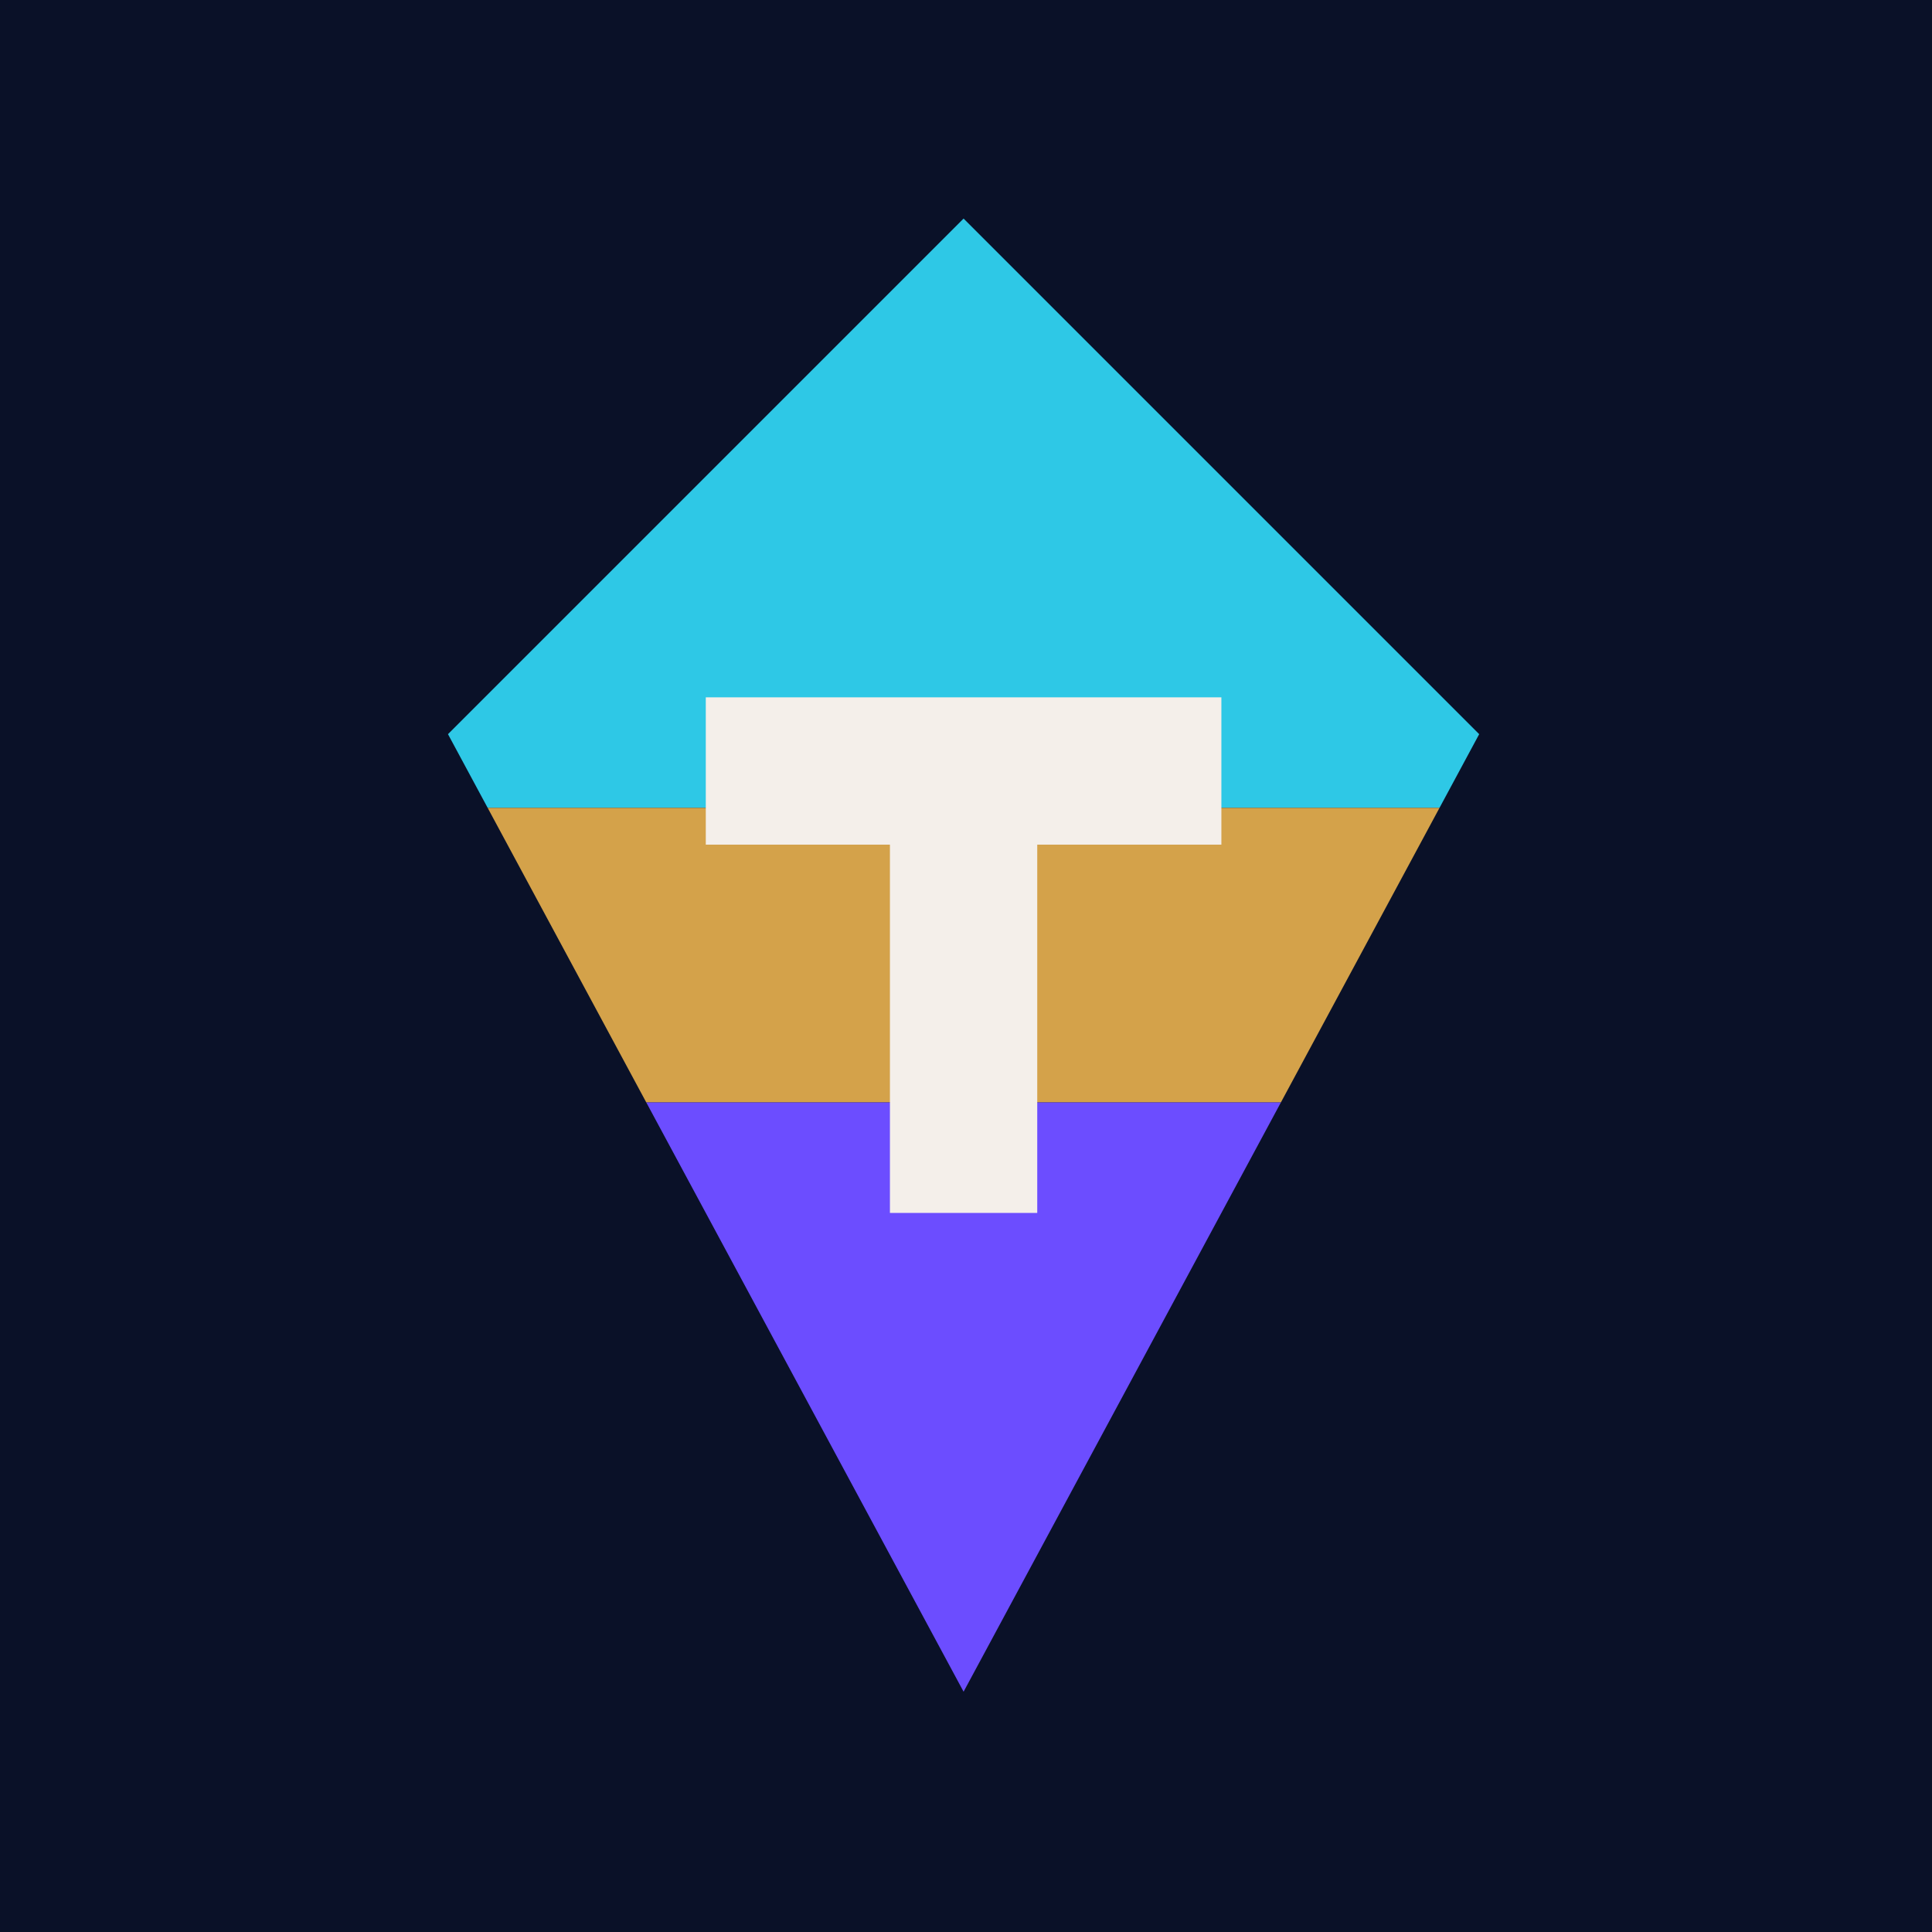
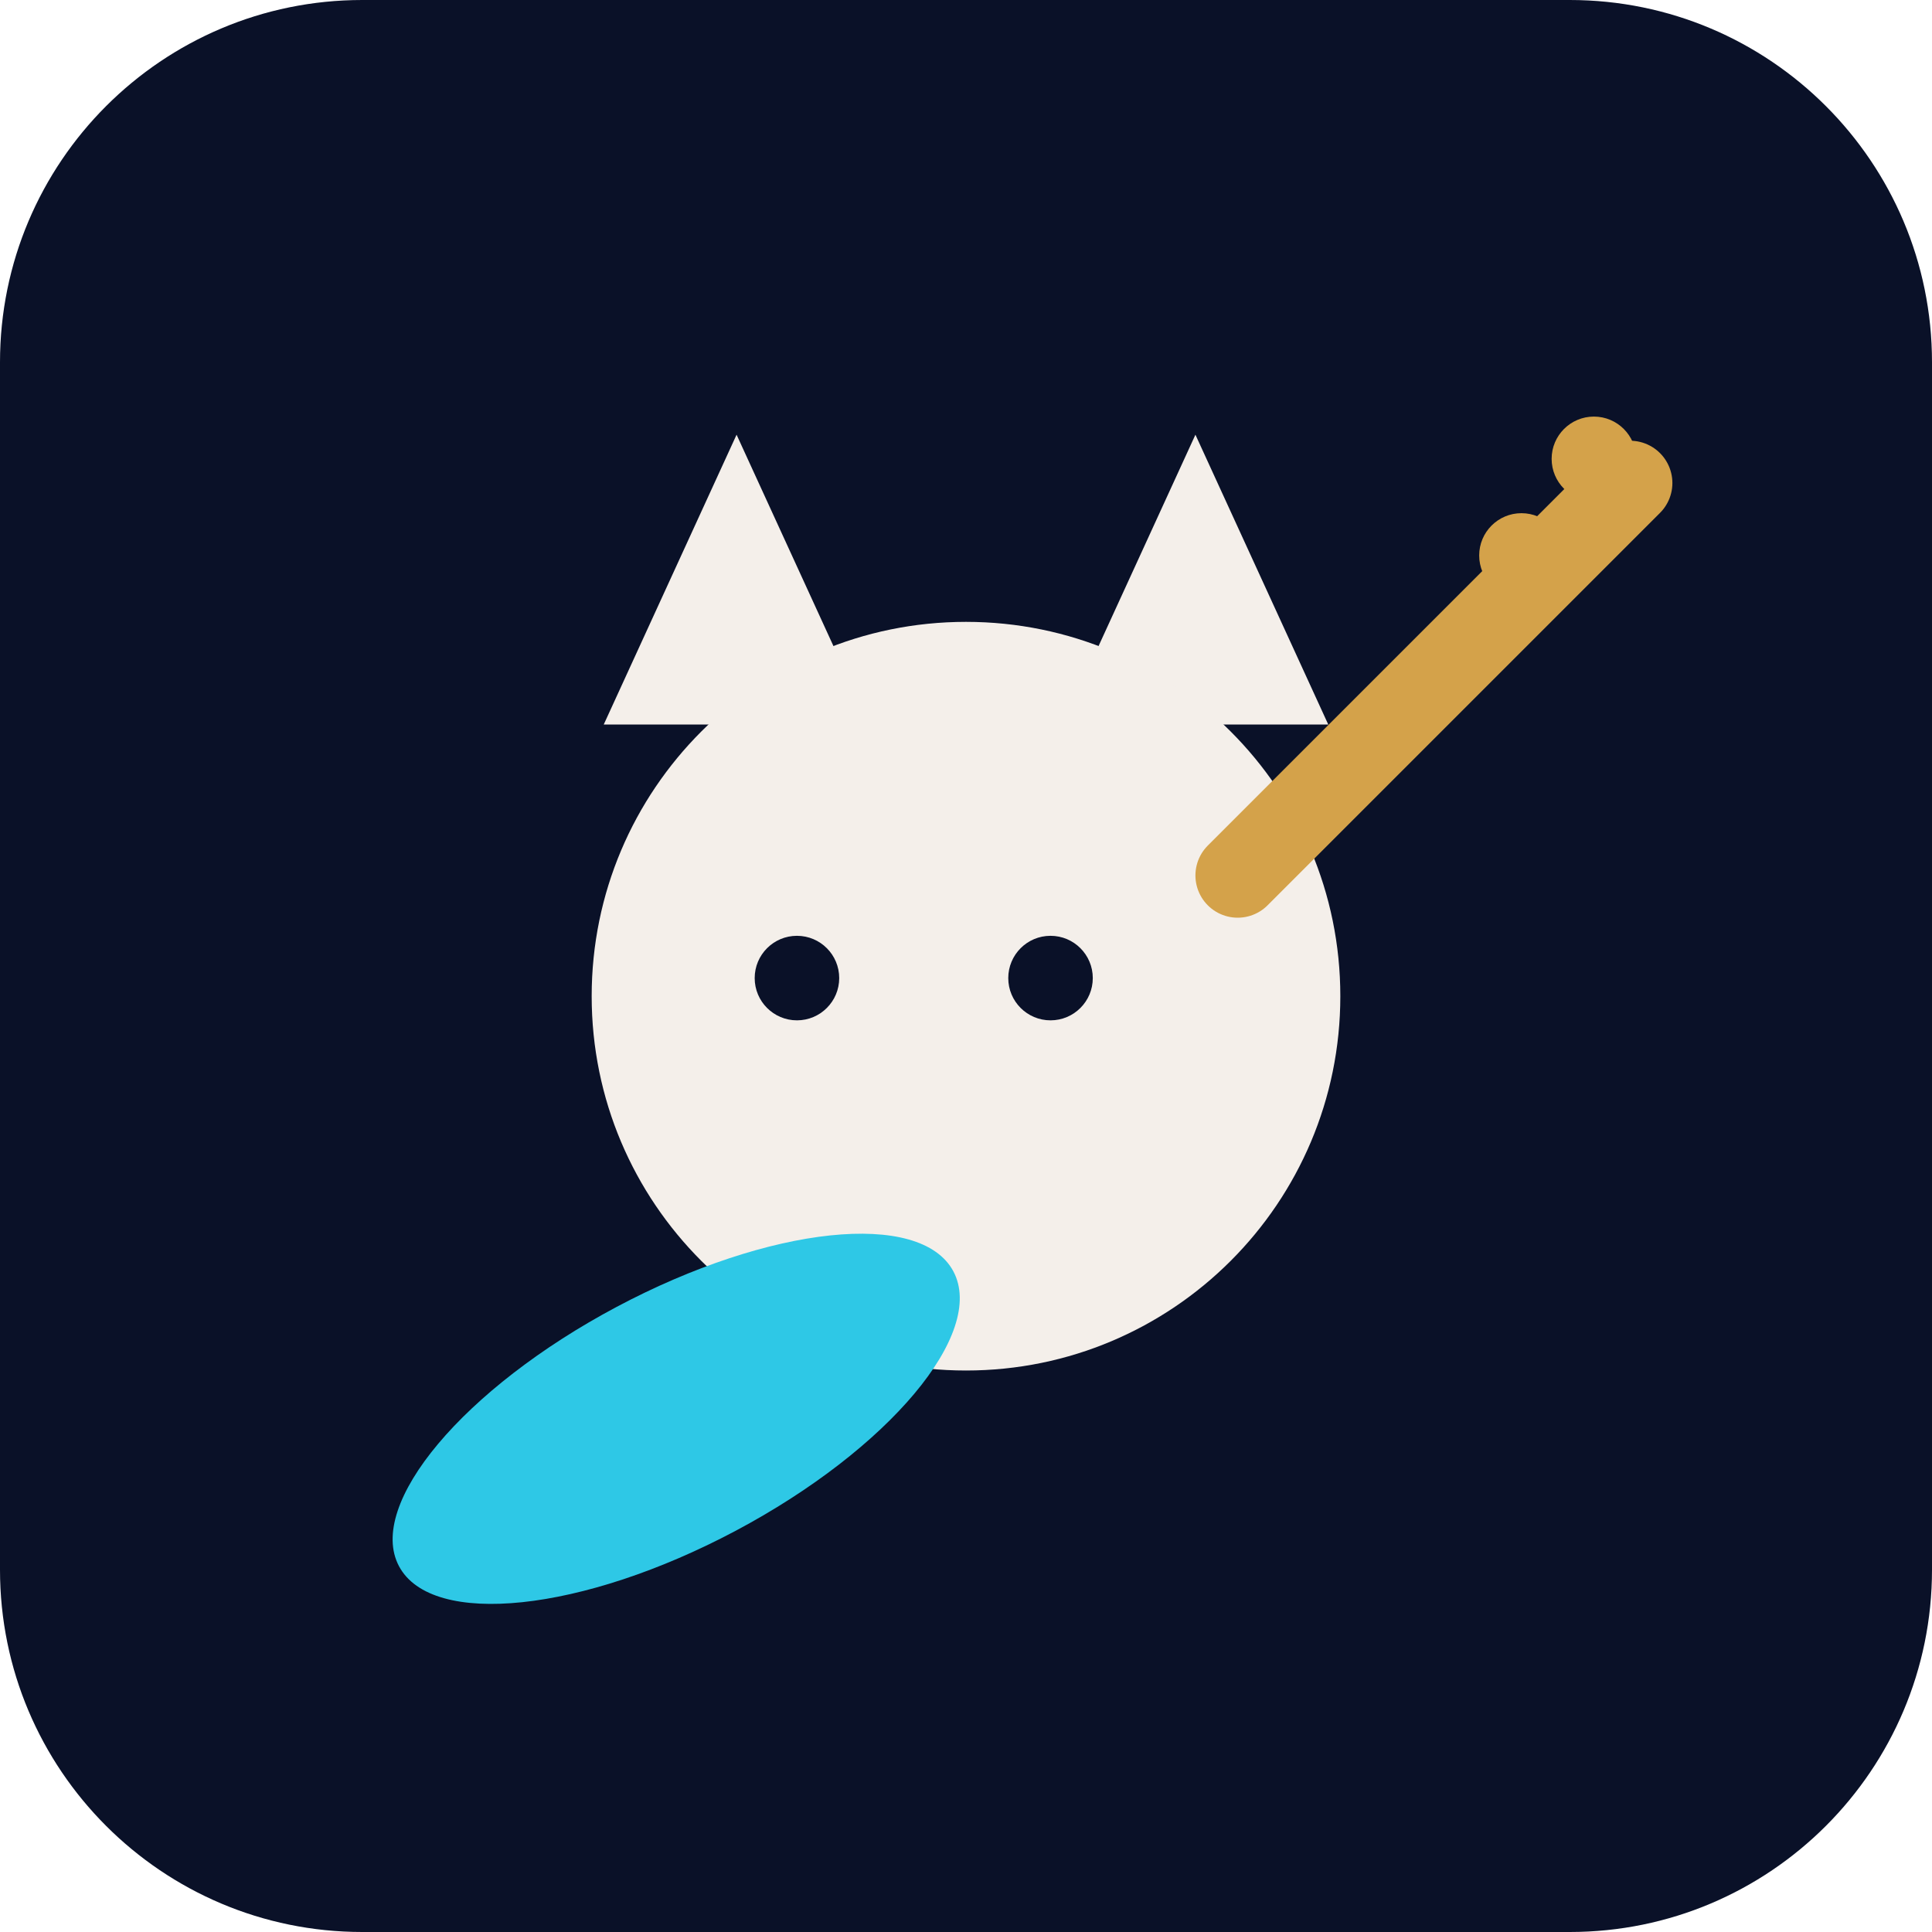
<svg xmlns="http://www.w3.org/2000/svg" viewBox="0 0 32 32">
-   <rect width="32" height="32" fill="#0A1128" />
-   <g transform="translate(6.2 2.4) scale(0.305)">
-     <g clip-path="url(#stone)">
-       <rect width="64" height="36" fill="#2EC8E6" />
-       <rect y="36" width="64" height="16" fill="#D4A24A" />
-       <rect y="52" width="64" height="36" fill="#6C4DFF" />
-     </g>
-     <path d="M18 30 H46 V38 H36 V58 H28 V38 H18 Z" fill="#F4EFEA" />
-   </g>
-   <defs>
-     <clipPath id="stone">
-       <path d="M32 4 L60 32 L32 84 L4 32 Z" />
-     </clipPath>
-   </defs>
+   <rect width="32" height="32" rx="6" fill="#0A1128" />
+   <path d="M10 12 L12.2 7.2 L14.4 12 Z" fill="#F4EFEA" />
+   <path d="M17.6 12 L19.8 7.2 L22 12 Z" fill="#F4EFEA" />
+   <circle cx="16" cy="16.5" r="6.2" fill="#F4EFEA" />
+   <path d="M20.5 14.5 L27 8" stroke="#D4A24A" stroke-width="1.4" stroke-linecap="round" />
+   <circle cx="25.2" cy="9.2" r="0.7" fill="#D4A24A" />
+   <circle cx="26.4" cy="7.6" r="0.7" fill="#D4A24A" />
+   <ellipse cx="11.2" cy="23.5" rx="5.2" ry="2.1" transform="rotate(-28 11.2 23.5)" fill="#2EC8E6" />
+   <circle cx="13.2" cy="16.2" r="0.7" fill="#0A1128" />
+   <circle cx="17.4" cy="16.2" r="0.7" fill="#0A1128" />
</svg>
